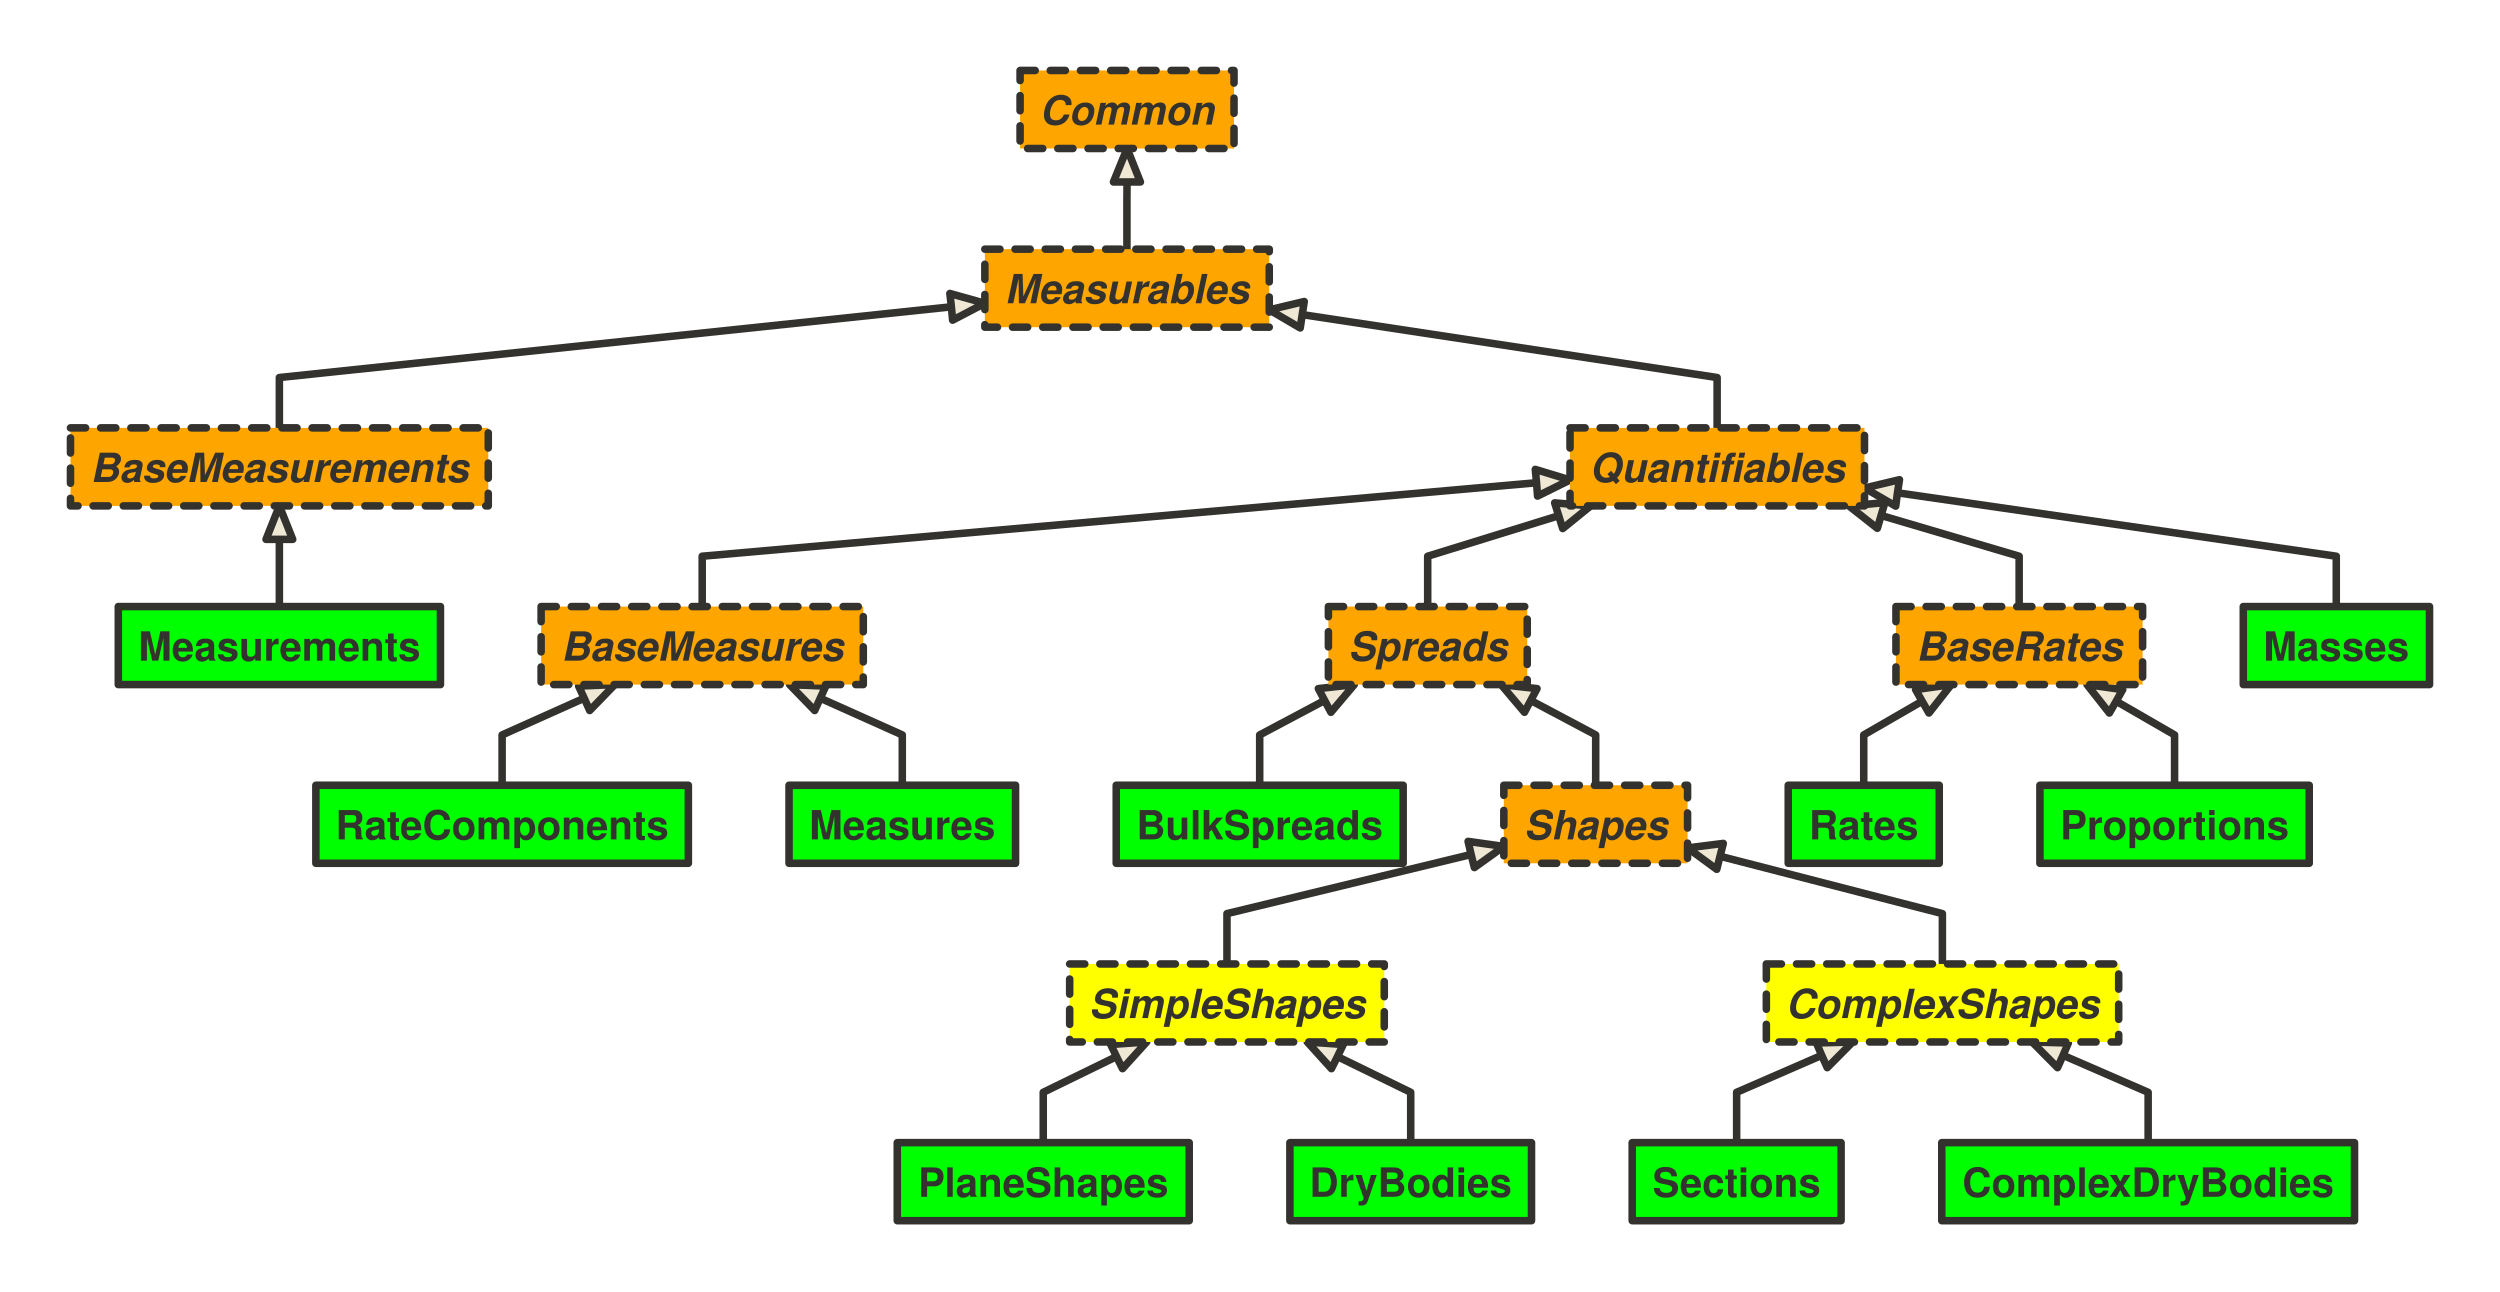
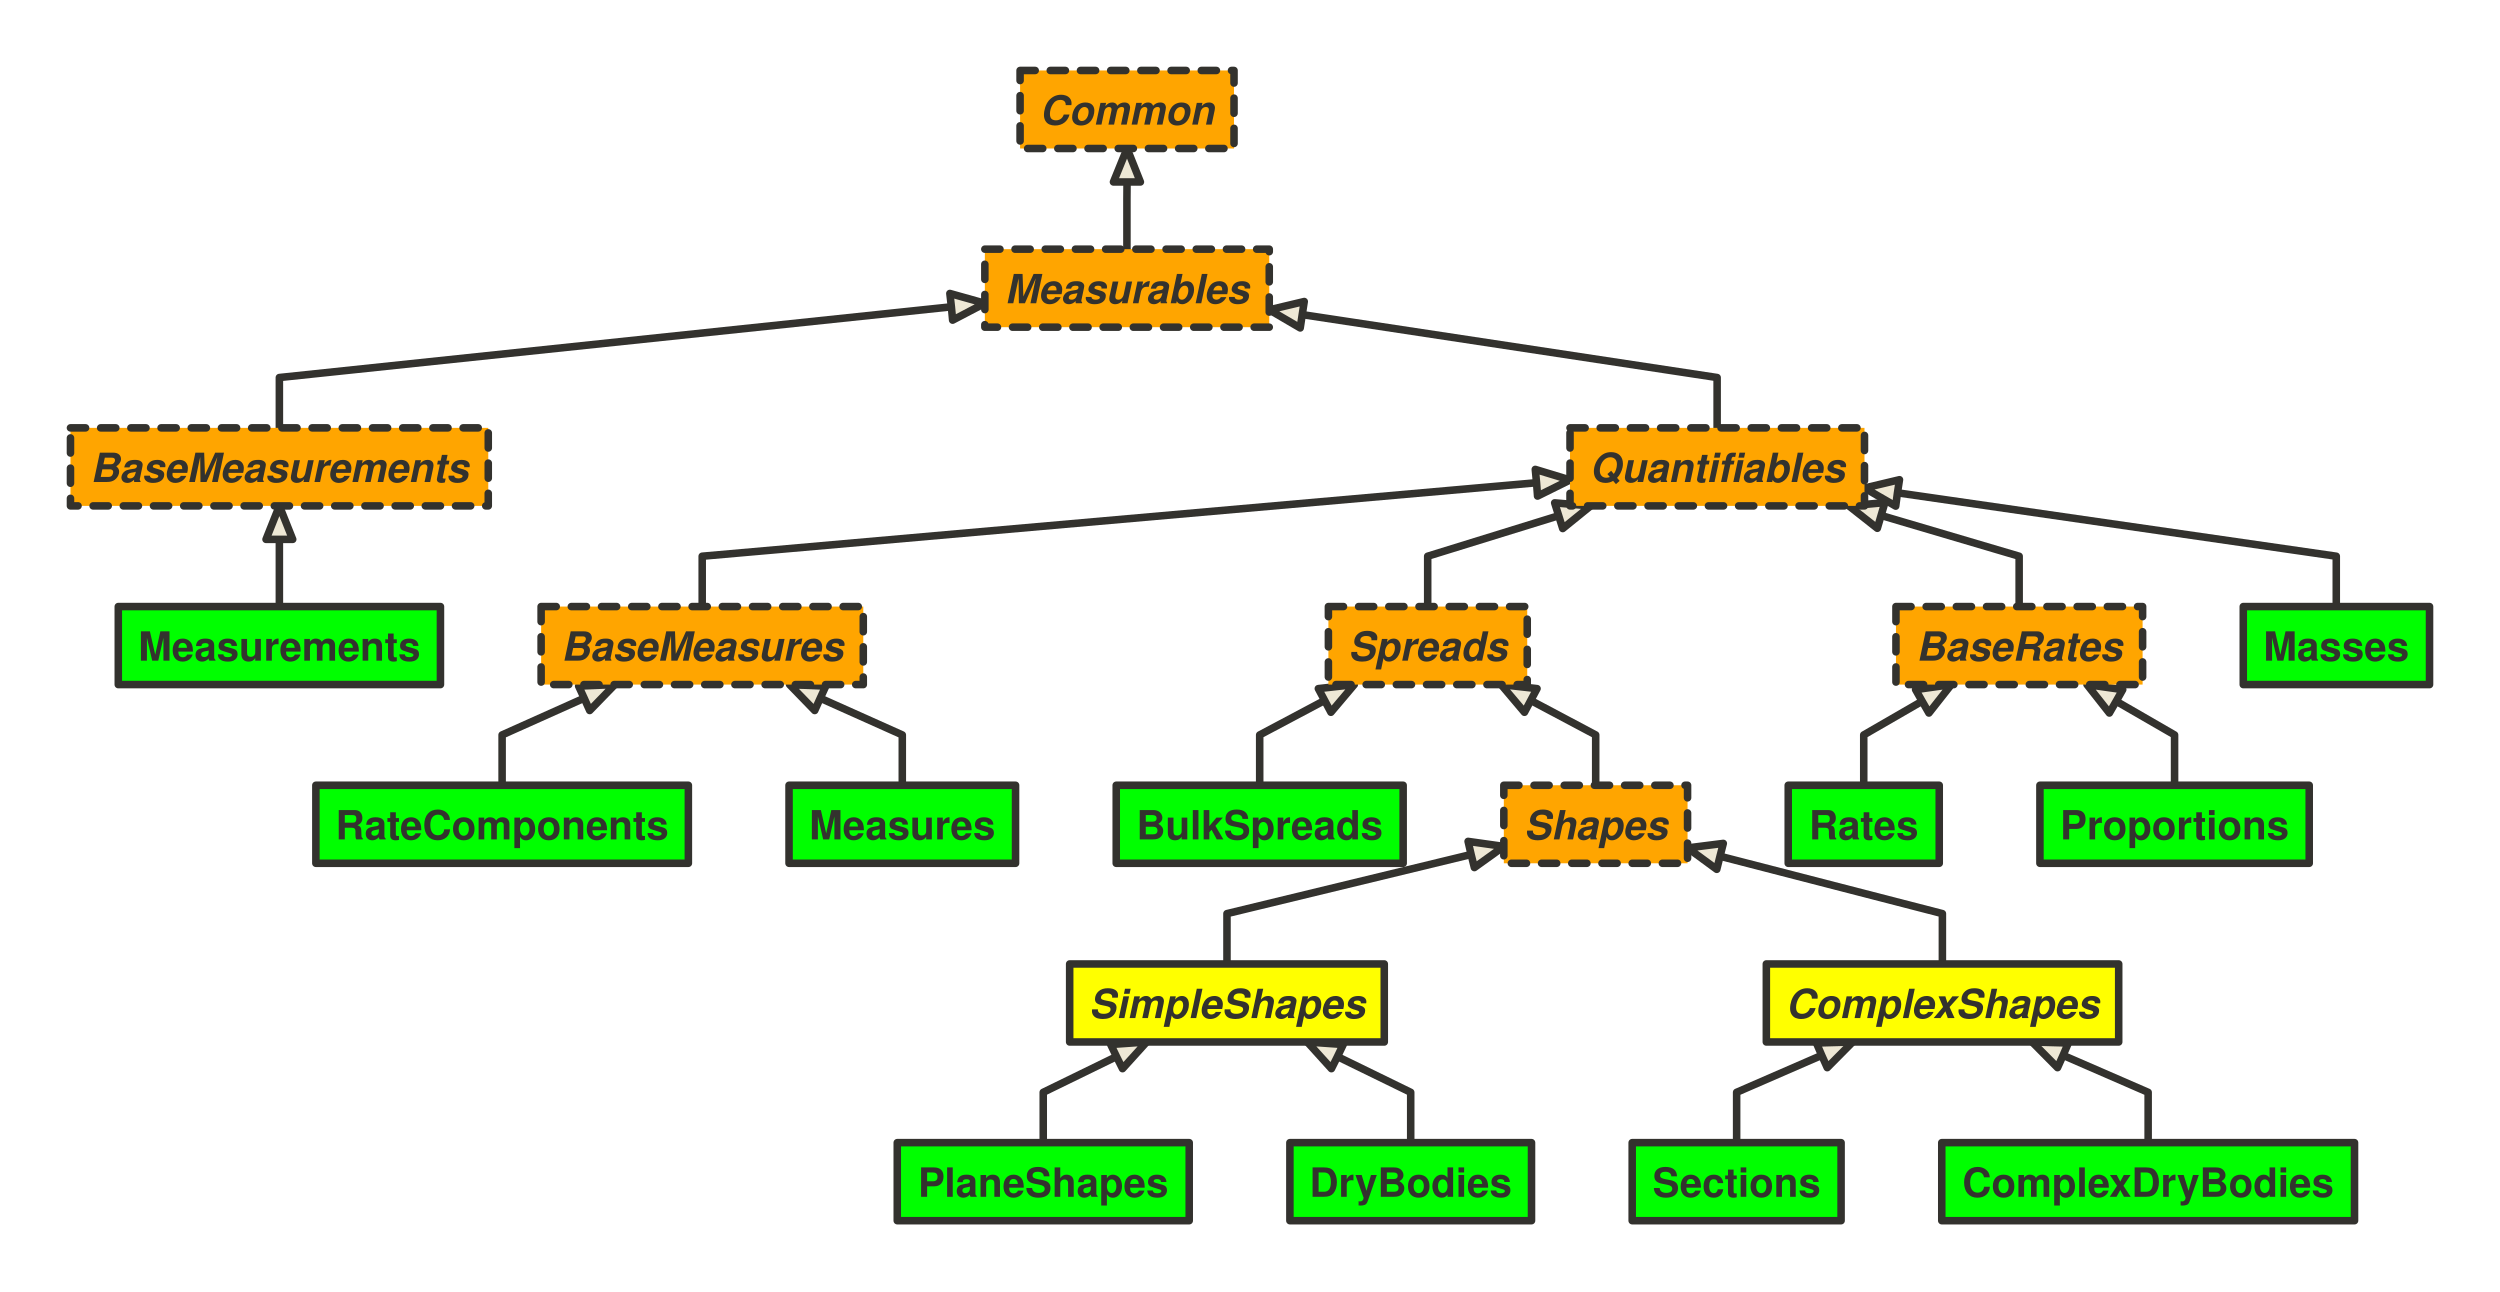
<svg xmlns="http://www.w3.org/2000/svg" version="1.1" baseProfile="full" width="993.3" height="513.0" viewbox="0 0 993.25 513">
  <g stroke-width="1.0" text-align="left" font="12pt Helvetica, Arial, sans-serif" font-size="12pt" font-family="Helvetica" font-weight="bold" font-style="normal">
    <g font-family="Helvetica" font-size="12pt" font-weight="bold" font-style="normal" stroke-width="3.0" stroke-linejoin="round" stroke-linecap="round" stroke="#33322E">
      <g stroke="transparent" fill="transparent">
        <rect x="0.0" y="0.0" height="513.0" width="993.3" stroke="none" />
      </g>
      <g transform="translate(8, 8)" fill="#33322E">
        <g transform="translate(20, 20)" fill="#eee8d5" font-family="Helvetica" font-size="12pt" font-weight="normal" font-style="normal">
          <path d="M419.8 44.3 L419.75 51 L419.75 71 L419.8 71.0 " fill="none" />
          <path d="M425.1 44.3 L419.8 44.3 L414.4 44.3 L419.8 31.0 Z" />
          <path d="M350.0 93.9 L83 122 L83 142 L83.0 142.0 " fill="none" />
          <path d="M350.5 99.2 L350.0 93.9 L349.4 88.6 L363.3 92.5 Z" />
          <path d="M83.0 186.3 L83 193 L83 213 L83.0 213.0 " fill="none" />
          <path d="M88.3 186.3 L83.0 186.3 L77.7 186.3 L83.0 173.0 Z" />
          <path d="M489.4 97.0 L654.25 122 L654.25 142 L654.3 142.0 " fill="none" />
          <path d="M490.2 91.8 L489.4 97.0 L488.6 102.3 L476.3 95.1 Z" />
          <path d="M582.5 163.8 L251 193 L251 213 L251.0 213.0 " fill="none" />
          <path d="M582.9 169.1 L582.5 163.8 L582.0 158.5 L595.8 162.7 Z" />
          <path d="M204.1 249.4 L171.5 264 L171.5 284 L171.5 284.0 " fill="none" />
          <path d="M206.3 254.3 L204.1 249.4 L201.9 244.6 L216.3 244.0 Z" />
          <path d="M591.3 176.9 L539.25 193 L539.25 213 L539.3 213.0 " fill="none" />
          <path d="M592.9 182.0 L591.3 176.9 L589.7 171.8 L604.0 173.0 Z" />
          <path d="M498.3 250.3 L472.5 264 L472.5 284 L472.5 284.0 " fill="none" />
          <path d="M500.8 255.0 L498.3 250.3 L495.8 245.6 L510.1 244.0 Z" />
          <path d="M719.4 176.8 L774.25 193 L774.25 213 L774.3 213.0 " fill="none" />
          <path d="M720.9 171.7 L719.4 176.8 L717.9 181.9 L706.6 173.0 Z" />
          <path d="M735.7 250.6 L712.5 264 L712.5 284 L712.5 284.0 " fill="none" />
          <path d="M738.4 255.3 L735.7 250.6 L733.1 246.0 L747.3 244.0 Z" />
          <path d="M725.9 167.8 L900.25 193 L900.25 213 L900.3 213.0 " fill="none" />
          <path d="M726.7 162.6 L725.9 167.8 L725.2 173.1 L712.8 165.9 Z" />
          <path d="M580.2 250.3 L606 264 L606 284 L606.0 284.0 " fill="none" />
          <path d="M582.7 245.6 L580.2 250.3 L577.7 255.0 L568.4 244.0 Z" />
          <path d="M556.5 311.5 L459.5 335 L459.5 355 L459.5 355.0 " fill="none" />
          <path d="M557.8 316.7 L556.5 311.5 L555.3 306.3 L569.5 308.3 Z" />
          <path d="M415.6 391.8 L386.5 406 L386.5 426 L386.5 426.0 " fill="none" />
          <path d="M418.0 396.6 L415.6 391.8 L413.3 387.0 L427.6 386.0 Z" />
          <path d="M503.4 391.8 L532.5 406 L532.5 426 L532.5 426.0 " fill="none" />
          <path d="M505.7 387.0 L503.4 391.8 L501.0 396.6 L491.4 386.0 Z" />
          <path d="M297.9 249.4 L330.5 264 L330.5 284 L330.5 284.0 " fill="none" />
          <path d="M300.1 244.6 L297.9 249.4 L295.7 254.3 L285.7 244.0 Z" />
          <path d="M812.8 250.6 L836 264 L836 284 L836.0 284.0 " fill="none" />
          <path d="M815.4 246.0 L812.8 250.6 L810.1 255.3 L801.2 244.0 Z" />
          <path d="M655.4 312.2 L743.75 335 L743.75 355 L743.8 355.0 " fill="none" />
          <path d="M656.7 307.1 L655.4 312.2 L654.1 317.4 L642.5 308.9 Z" />
          <path d="M695.8 391.3 L662 406 L662 426 L662.0 426.0 " fill="none" />
          <path d="M698.0 396.2 L695.8 391.3 L693.7 386.4 L708.1 386.0 Z" />
          <path d="M791.7 391.3 L825.5 406 L825.5 426 L825.5 426.0 " fill="none" />
          <path d="M793.8 386.4 L791.7 391.3 L789.5 396.2 L779.4 386.0 Z" />
          <g data-name="Common">
            <g fill="orange" stroke="#33322E" stroke-dasharray="6 6" data-name="Common">
              <rect x="377.3" y="0.0" height="31.0" width="85.0" data-name="Common" />
            </g>
            <g transform="translate(377.25, 0)" font-family="Helvetica" font-size="12pt" font-weight="bold" font-style="italic" data-name="Common">
              <g transform="translate(8, 8)" fill="#33322E" text-align="center" data-name="Common">
                <text x="34.5" y="13.5" stroke="none" text-anchor="middle" data-name="Common">Common</text>
              </g>
            </g>
          </g>
          <g data-name="Measurables">
            <g fill="orange" stroke="#33322E" stroke-dasharray="6 6" data-name="Measurables">
              <rect x="363.3" y="71.0" height="31.0" width="113.0" data-name="Measurables" />
            </g>
            <g transform="translate(363.25, 71)" font-family="Helvetica" font-size="12pt" font-weight="bold" font-style="italic" data-name="Measurables">
              <g transform="translate(8, 8)" fill="#33322E" text-align="center" data-name="Measurables">
                <text x="48.5" y="13.5" stroke="none" text-anchor="middle" data-name="Measurables">Measurables</text>
              </g>
            </g>
          </g>
          <g data-name="BaseMeasurements">
            <g fill="orange" stroke="#33322E" stroke-dasharray="6 6" data-name="BaseMeasurements">
              <rect x="0.0" y="142.0" height="31.0" width="166.0" data-name="BaseMeasurements" />
            </g>
            <g transform="translate(0, 142)" font-family="Helvetica" font-size="12pt" font-weight="bold" font-style="italic" data-name="BaseMeasurements">
              <g transform="translate(8, 8)" fill="#33322E" text-align="center" data-name="BaseMeasurements">
                <text x="75.0" y="13.5" stroke="none" text-anchor="middle" data-name="BaseMeasurements">BaseMeasurements</text>
              </g>
            </g>
          </g>
          <g data-name="Quantifiables">
            <g fill="orange" stroke="#33322E" stroke-dasharray="6 6" data-name="Quantifiables">
              <rect x="595.8" y="142.0" height="31.0" width="117.0" data-name="Quantifiables" />
            </g>
            <g transform="translate(595.75, 142)" font-family="Helvetica" font-size="12pt" font-weight="bold" font-style="italic" data-name="Quantifiables">
              <g transform="translate(8, 8)" fill="#33322E" text-align="center" data-name="Quantifiables">
                <text x="50.5" y="13.5" stroke="none" text-anchor="middle" data-name="Quantifiables">Quantifiables</text>
              </g>
            </g>
          </g>
          <g data-name="BaseMeasures">
            <g fill="orange" stroke="#33322E" stroke-dasharray="6 6" data-name="BaseMeasures">
              <rect x="187.0" y="213.0" height="31.0" width="128.0" data-name="BaseMeasures" />
            </g>
            <g transform="translate(187, 213)" font-family="Helvetica" font-size="12pt" font-weight="bold" font-style="italic" data-name="BaseMeasures">
              <g transform="translate(8, 8)" fill="#33322E" text-align="center" data-name="BaseMeasures">
                <text x="56.0" y="13.5" stroke="none" text-anchor="middle" data-name="BaseMeasures">BaseMeasures</text>
              </g>
            </g>
          </g>
          <g data-name="Spreads">
            <g fill="orange" stroke="#33322E" stroke-dasharray="6 6" data-name="Spreads">
              <rect x="499.8" y="213.0" height="31.0" width="79.0" data-name="Spreads" />
            </g>
            <g transform="translate(499.75, 213)" font-family="Helvetica" font-size="12pt" font-weight="bold" font-style="italic" data-name="Spreads">
              <g transform="translate(8, 8)" fill="#33322E" text-align="center" data-name="Spreads">
                <text x="31.5" y="13.5" stroke="none" text-anchor="middle" data-name="Spreads">Spreads</text>
              </g>
            </g>
          </g>
          <g data-name="Shapes">
            <g fill="orange" stroke="#33322E" stroke-dasharray="6 6" data-name="Shapes">
              <rect x="569.5" y="284.0" height="31.0" width="73.0" data-name="Shapes" />
            </g>
            <g transform="translate(569.5, 284)" font-family="Helvetica" font-size="12pt" font-weight="bold" font-style="italic" data-name="Shapes">
              <g transform="translate(8, 8)" fill="#33322E" text-align="center" data-name="Shapes">
                <text x="28.5" y="13.5" stroke="none" text-anchor="middle" data-name="Shapes">Shapes</text>
              </g>
            </g>
          </g>
          <g data-name="BaseRates">
            <g fill="orange" stroke="#33322E" stroke-dasharray="6 6" data-name="BaseRates">
              <rect x="725.3" y="213.0" height="31.0" width="98.0" data-name="BaseRates" />
            </g>
            <g transform="translate(725.25, 213)" font-family="Helvetica" font-size="12pt" font-weight="bold" font-style="italic" data-name="BaseRates">
              <g transform="translate(8, 8)" fill="#33322E" text-align="center" data-name="BaseRates">
                <text x="41.0" y="13.5" stroke="none" text-anchor="middle" data-name="BaseRates">BaseRates</text>
              </g>
            </g>
          </g>
          <g data-name="SimpleShapes">
-             <g fill="yellow" stroke="#33322E" stroke-dasharray="6 6" data-name="SimpleShapes">
+             <g fill="yellow" stroke="#33322E" data-name="SimpleShapes">
              <rect x="397.0" y="355.0" height="31.0" width="125.0" data-name="SimpleShapes" />
            </g>
            <g transform="translate(397, 355)" font-family="Helvetica" font-size="12pt" font-weight="bold" font-style="italic" data-name="SimpleShapes">
              <g transform="translate(8, 8)" fill="#33322E" text-align="center" data-name="SimpleShapes">
                <text x="54.5" y="13.5" stroke="none" text-anchor="middle" data-name="SimpleShapes">SimpleShapes</text>
              </g>
            </g>
          </g>
          <g data-name="ComplexShapes">
-             <g fill="yellow" stroke="#33322E" stroke-dasharray="6 6" data-name="ComplexShapes">
+             <g fill="yellow" stroke="#33322E" data-name="ComplexShapes">
              <rect x="673.8" y="355.0" height="31.0" width="140.0" data-name="ComplexShapes" />
            </g>
            <g transform="translate(673.75, 355)" font-family="Helvetica" font-size="12pt" font-weight="bold" font-style="italic" data-name="ComplexShapes">
              <g transform="translate(8, 8)" fill="#33322E" text-align="center" data-name="ComplexShapes">
                <text x="62.0" y="13.5" stroke="none" text-anchor="middle" data-name="ComplexShapes">ComplexShapes</text>
              </g>
            </g>
          </g>
          <g data-name="Measurements">
            <g fill="lime" stroke="#33322E" data-name="Measurements">
              <rect x="19.0" y="213.0" height="31.0" width="128.0" data-name="Measurements" />
            </g>
            <g transform="translate(19, 213)" font-family="Helvetica" font-size="12pt" font-weight="bold" font-style="normal" data-name="Measurements">
              <g transform="translate(8, 8)" fill="#33322E" text-align="center" data-name="Measurements">
                <text x="56.0" y="13.5" stroke="none" text-anchor="middle" data-name="Measurements">Measurements</text>
              </g>
            </g>
          </g>
          <g data-name="Measures">
            <g fill="lime" stroke="#33322E" data-name="Measures">
              <rect x="285.5" y="284.0" height="31.0" width="90.0" data-name="Measures" />
            </g>
            <g transform="translate(285.5, 284)" font-family="Helvetica" font-size="12pt" font-weight="bold" font-style="normal" data-name="Measures">
              <g transform="translate(8, 8)" fill="#33322E" text-align="center" data-name="Measures">
                <text x="37.0" y="13.5" stroke="none" text-anchor="middle" data-name="Measures">Measures</text>
              </g>
            </g>
          </g>
          <g data-name="RateComponents">
            <g fill="lime" stroke="#33322E" data-name="RateComponents">
              <rect x="97.5" y="284.0" height="31.0" width="148.0" data-name="RateComponents" />
            </g>
            <g transform="translate(97.5, 284)" font-family="Helvetica" font-size="12pt" font-weight="bold" font-style="normal" data-name="RateComponents">
              <g transform="translate(8, 8)" fill="#33322E" text-align="center" data-name="RateComponents">
                <text x="66.0" y="13.5" stroke="none" text-anchor="middle" data-name="RateComponents">RateComponents</text>
              </g>
            </g>
          </g>
          <g data-name="Rates">
            <g fill="lime" stroke="#33322E" data-name="Rates">
              <rect x="682.5" y="284.0" height="31.0" width="60.0" data-name="Rates" />
            </g>
            <g transform="translate(682.5, 284)" font-family="Helvetica" font-size="12pt" font-weight="bold" font-style="normal" data-name="Rates">
              <g transform="translate(8, 8)" fill="#33322E" text-align="center" data-name="Rates">
                <text x="22.0" y="13.5" stroke="none" text-anchor="middle" data-name="Rates">Rates</text>
              </g>
            </g>
          </g>
          <g data-name="Proportions">
            <g fill="lime" stroke="#33322E" data-name="Proportions">
              <rect x="782.5" y="284.0" height="31.0" width="107.0" data-name="Proportions" />
            </g>
            <g transform="translate(782.5, 284)" font-family="Helvetica" font-size="12pt" font-weight="bold" font-style="normal" data-name="Proportions">
              <g transform="translate(8, 8)" fill="#33322E" text-align="center" data-name="Proportions">
                <text x="45.5" y="13.5" stroke="none" text-anchor="middle" data-name="Proportions">Proportions</text>
              </g>
            </g>
          </g>
          <g data-name="BulkSpreads">
            <g fill="lime" stroke="#33322E" data-name="BulkSpreads">
              <rect x="415.5" y="284.0" height="31.0" width="114.0" data-name="BulkSpreads" />
            </g>
            <g transform="translate(415.5, 284)" font-family="Helvetica" font-size="12pt" font-weight="bold" font-style="normal" data-name="BulkSpreads">
              <g transform="translate(8, 8)" fill="#33322E" text-align="center" data-name="BulkSpreads">
                <text x="49.0" y="13.5" stroke="none" text-anchor="middle" data-name="BulkSpreads">BulkSpreads</text>
              </g>
            </g>
          </g>
          <g data-name="PlaneShapes">
            <g fill="lime" stroke="#33322E" data-name="PlaneShapes">
              <rect x="328.5" y="426.0" height="31.0" width="116.0" data-name="PlaneShapes" />
            </g>
            <g transform="translate(328.5, 426)" font-family="Helvetica" font-size="12pt" font-weight="bold" font-style="normal" data-name="PlaneShapes">
              <g transform="translate(8, 8)" fill="#33322E" text-align="center" data-name="PlaneShapes">
                <text x="50.0" y="13.5" stroke="none" text-anchor="middle" data-name="PlaneShapes">PlaneShapes</text>
              </g>
            </g>
          </g>
          <g data-name="DryBodies">
            <g fill="lime" stroke="#33322E" data-name="DryBodies">
              <rect x="484.5" y="426.0" height="31.0" width="96.0" data-name="DryBodies" />
            </g>
            <g transform="translate(484.5, 426)" font-family="Helvetica" font-size="12pt" font-weight="bold" font-style="normal" data-name="DryBodies">
              <g transform="translate(8, 8)" fill="#33322E" text-align="center" data-name="DryBodies">
                <text x="40.0" y="13.5" stroke="none" text-anchor="middle" data-name="DryBodies">DryBodies</text>
              </g>
            </g>
          </g>
          <g data-name="Masses">
            <g fill="lime" stroke="#33322E" data-name="Masses">
              <rect x="863.3" y="213.0" height="31.0" width="74.0" data-name="Masses" />
            </g>
            <g transform="translate(863.25, 213)" font-family="Helvetica" font-size="12pt" font-weight="bold" font-style="normal" data-name="Masses">
              <g transform="translate(8, 8)" fill="#33322E" text-align="center" data-name="Masses">
                <text x="29.0" y="13.5" stroke="none" text-anchor="middle" data-name="Masses">Masses</text>
              </g>
            </g>
          </g>
          <g data-name="Sections">
            <g fill="lime" stroke="#33322E" data-name="Sections">
              <rect x="620.5" y="426.0" height="31.0" width="83.0" data-name="Sections" />
            </g>
            <g transform="translate(620.5, 426)" font-family="Helvetica" font-size="12pt" font-weight="bold" font-style="normal" data-name="Sections">
              <g transform="translate(8, 8)" fill="#33322E" text-align="center" data-name="Sections">
                <text x="33.5" y="13.5" stroke="none" text-anchor="middle" data-name="Sections">Sections</text>
              </g>
            </g>
          </g>
          <g data-name="ComplexDryBodies">
            <g fill="lime" stroke="#33322E" data-name="ComplexDryBodies">
              <rect x="743.5" y="426.0" height="31.0" width="164.0" data-name="ComplexDryBodies" />
            </g>
            <g transform="translate(743.5, 426)" font-family="Helvetica" font-size="12pt" font-weight="bold" font-style="normal" data-name="ComplexDryBodies">
              <g transform="translate(8, 8)" fill="#33322E" text-align="center" data-name="ComplexDryBodies">
                <text x="74.0" y="13.5" stroke="none" text-anchor="middle" data-name="ComplexDryBodies">ComplexDryBodies</text>
              </g>
            </g>
          </g>
        </g>
      </g>
    </g>
  </g>
</svg>
